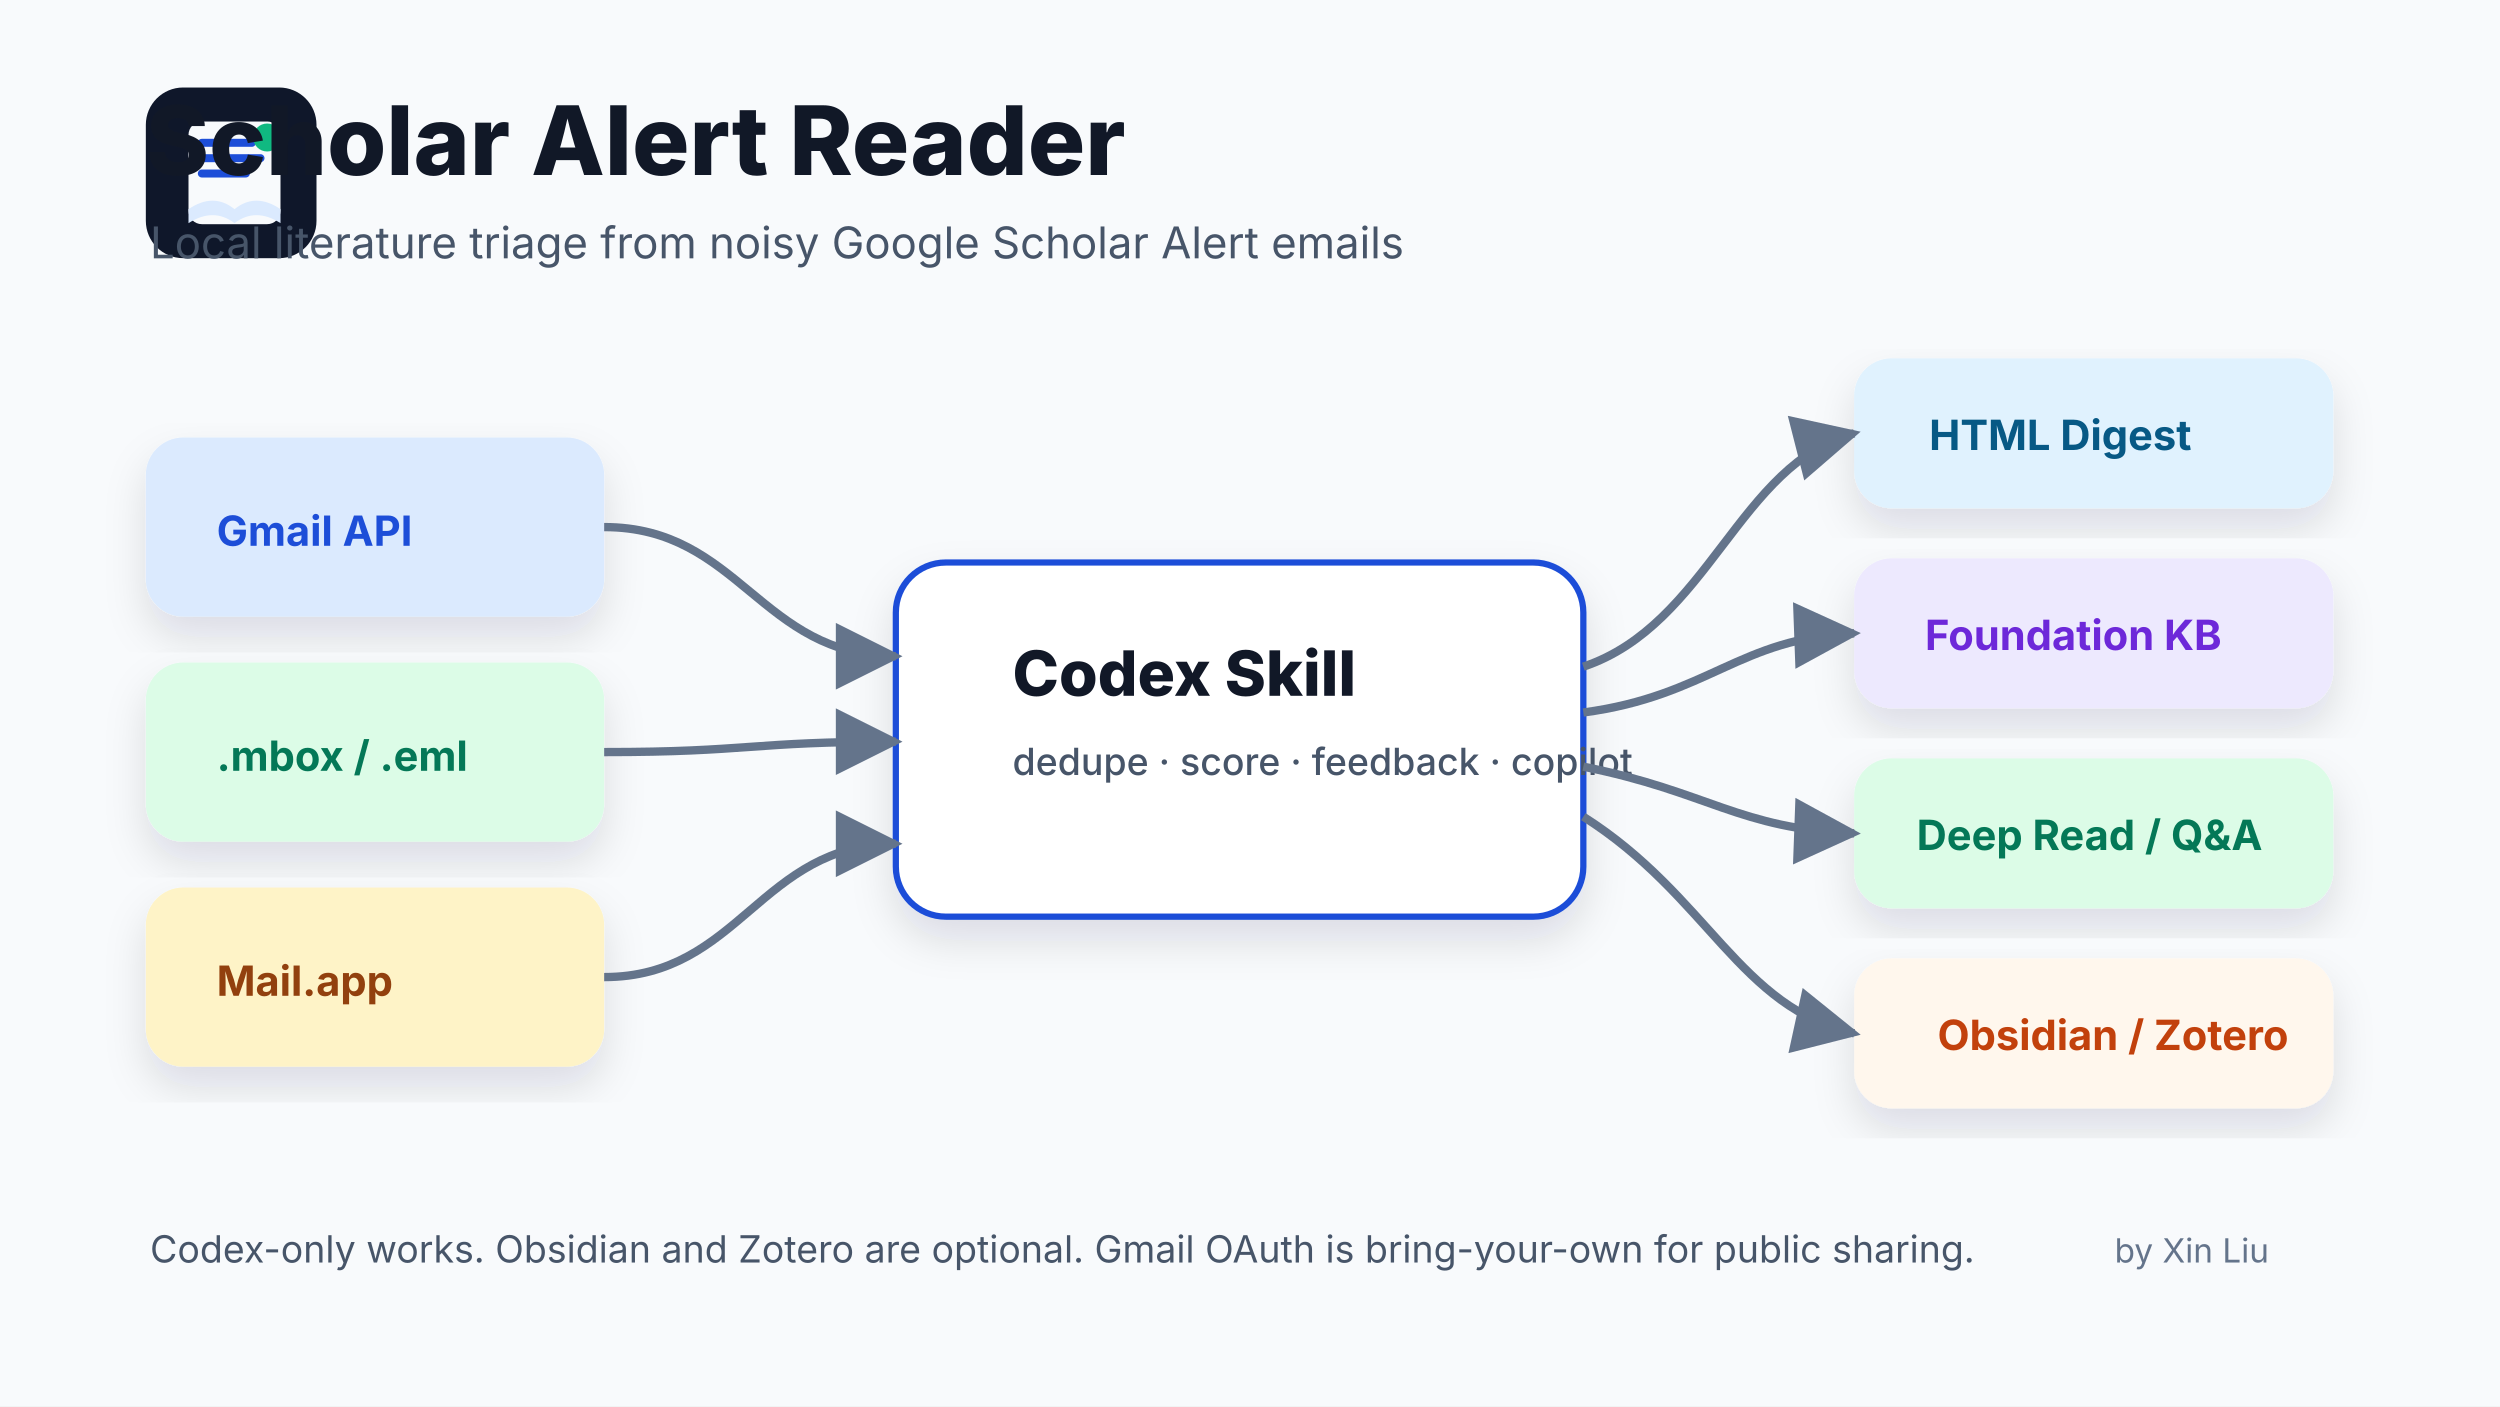
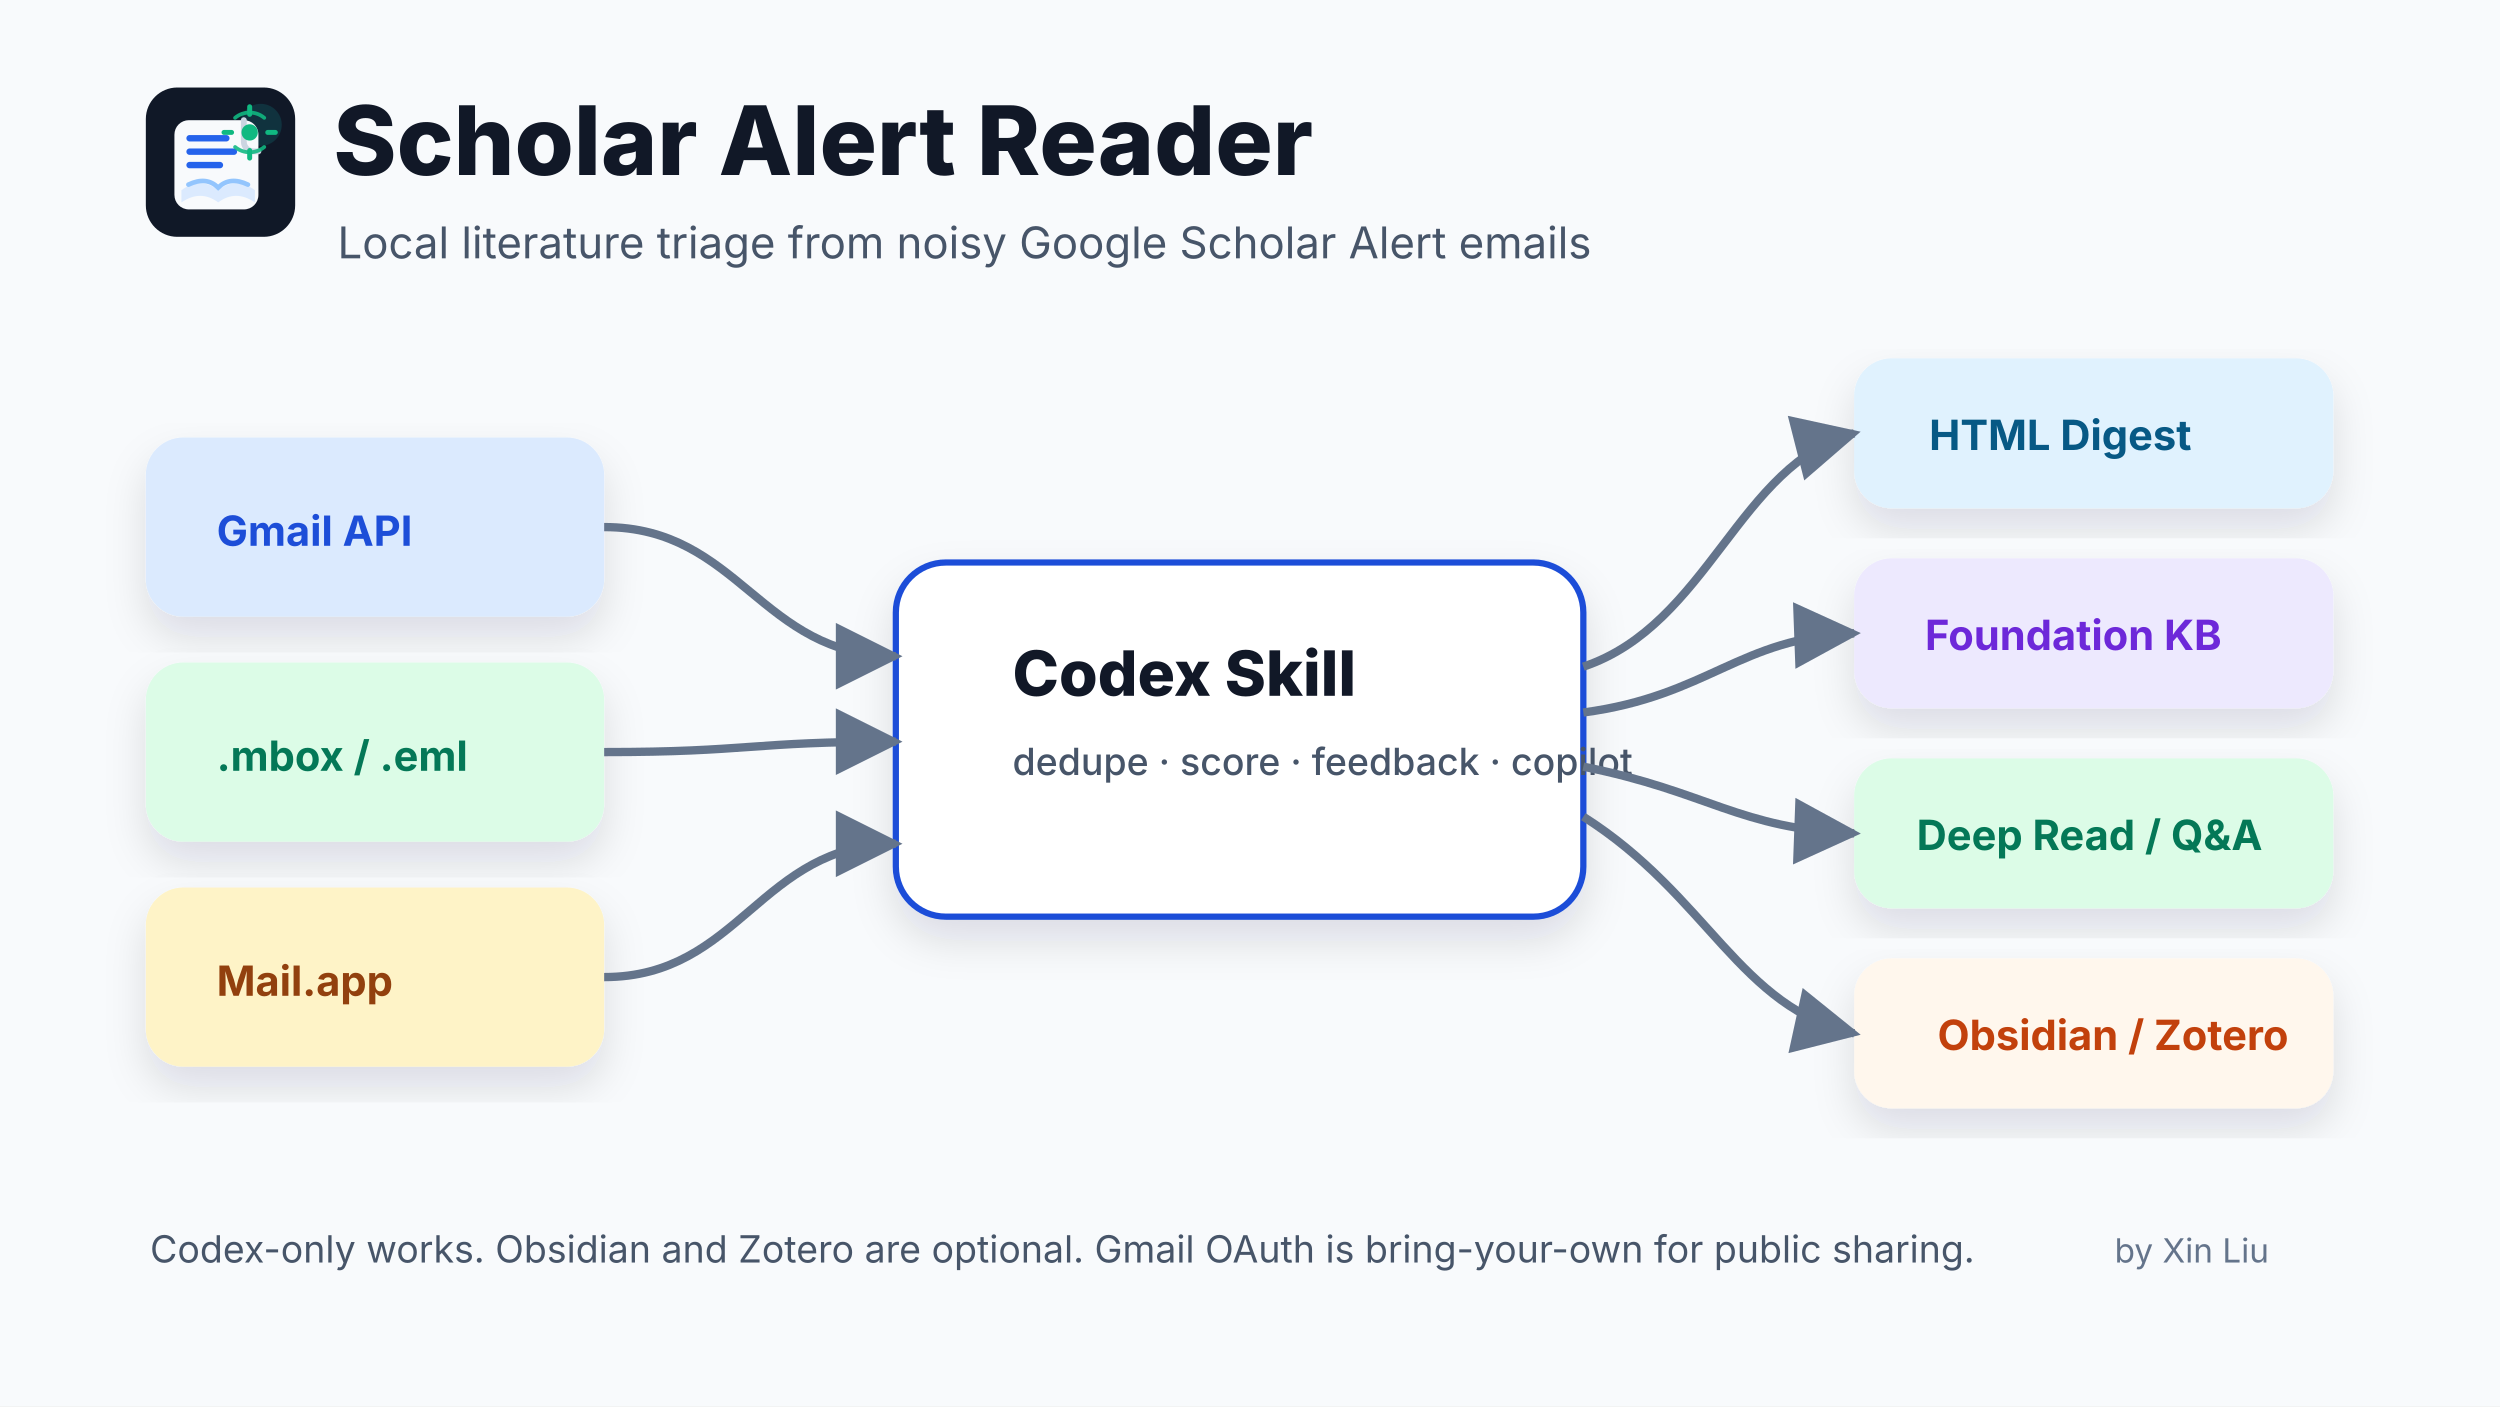
<svg xmlns="http://www.w3.org/2000/svg" width="1200" height="675" viewBox="0 0 1200 675" role="img" aria-labelledby="title desc">
  <rect width="1200" height="675" fill="#f8fafc" />
-   <g transform="translate(70 42) scale(.16)">
-     <rect width="512" height="512" rx="112" fill="#0f172a" />
-     <path d="M128 142c0-22 18-40 40-40h196c22 0 40 18 40 40v228c0 22-18 40-40 40H168c-22 0-40-18-40-40V142z" fill="#f8fafc" />
-     <path d="M168 166h150M168 212h176M168 258h132" stroke="#1d4ed8" stroke-width="24" stroke-linecap="round" />
-     <path d="M128 365c50-34 96-34 138 0 42-34 88-34 138 0v42c-50-32-96-32-138 0-42-32-88-32-138 0v-42z" fill="#dbeafe" />
-     <circle cx="364" cy="150" r="42" fill="#10b981" />
+   <g transform="translate(70 42) scale(.14)">
+     <rect width="512" height="512" rx="108" fill="#101827" />
+     <circle cx="394" cy="128" r="72" fill="#0ea5a4" opacity=".18" />
+     <path d="M148 112h188c28 0 50 22 50 50v206c0 28-22 50-50 50H148c-28 0-50-22-50-50V162c0-28 22-50 50-50z" fill="#f8fafc" />
+     <path d="M336 112v74c0 18 15 33 33 33h17" fill="none" stroke="#cbd5e1" stroke-width="20" stroke-linecap="round" />
+     <path d="M150 174h126M150 220h152M150 266h104" stroke="#2563eb" stroke-width="22" stroke-linecap="round" />
+     <path d="M122 352c44-32 86-32 126 0 40-32 82-32 126 0v42c-44-30-86-30-126 0-40-30-82-30-126 0v-42z" fill="#dbeafe" />
+     <circle cx="356" cy="154" r="28" fill="#10b981" />
+     <path d="M356 92v-26M356 242v-26M294 154h-26M444 154h-26" stroke="#10b981" stroke-width="17" stroke-linecap="round" />
+     <path d="M306 104a78 78 0 0 1 100 0M306 204a78 78 0 0 0 100 0" fill="none" stroke="#10b981" stroke-width="13" stroke-linecap="round" opacity=".88" />
+     <path d="M146 333c42-20 75-16 102 10 27-26 60-30 102-10" fill="none" stroke="#93c5fd" stroke-width="16" stroke-linecap="round" />
  </g>
-   <text x="70" y="84" fill="#111827" font-family="Inter, Arial, sans-serif" font-size="46" font-weight="800">Scholar Alert Reader</text>
-   <text x="72" y="124" fill="#475569" font-family="Inter, Arial, sans-serif" font-size="21">Local literature triage from noisy Google Scholar Alert emails</text>
+   <text x="160" y="84" fill="#111827" font-family="Inter, Arial, sans-serif" font-size="46" font-weight="800">Scholar Alert Reader</text>
+   <text x="162" y="124" fill="#475569" font-family="Inter, Arial, sans-serif" font-size="21">Local literature triage from noisy Google Scholar Alert emails</text>
  <defs>
    <marker id="arrow" viewBox="0 0 10 10" refX="9" refY="5" markerWidth="8" markerHeight="8" orient="auto-start-reverse">
      <path d="M 0 0 L 10 5 L 0 10 z" fill="#64748b" />
    </marker>
    <filter id="shadow" x="-20%" y="-20%" width="140%" height="140%">
      <feDropShadow dx="0" dy="10" stdDeviation="10" flood-color="#0f172a" flood-opacity=".12" />
    </filter>
  </defs>
  <g font-family="Inter, Arial, sans-serif" font-size="20" font-weight="700">
    <rect x="70" y="210" width="220" height="86" rx="18" fill="#dbeafe" filter="url(#shadow)" />
    <text x="104" y="262" fill="#1d4ed8">Gmail API</text>
    <rect x="70" y="318" width="220" height="86" rx="18" fill="#dcfce7" filter="url(#shadow)" />
    <text x="104" y="370" fill="#047857">.mbox / .eml</text>
    <rect x="70" y="426" width="220" height="86" rx="18" fill="#fef3c7" filter="url(#shadow)" />
    <text x="104" y="478" fill="#92400e">Mail.app</text>
    <rect x="430" y="270" width="330" height="170" rx="24" fill="#ffffff" stroke="#1d4ed8" stroke-width="3" filter="url(#shadow)" />
    <text x="486" y="334" fill="#111827" font-size="30" font-weight="800">Codex Skill</text>
    <text x="486" y="372" fill="#475569" font-size="18" font-weight="500">dedupe · score · feedback · copilot</text>
    <rect x="890" y="172" width="230" height="72" rx="18" fill="#e0f2fe" filter="url(#shadow)" />
    <text x="926" y="216" fill="#075985">HTML Digest</text>
    <rect x="890" y="268" width="230" height="72" rx="18" fill="#ede9fe" filter="url(#shadow)" />
    <text x="924" y="312" fill="#6d28d9">Foundation KB</text>
    <rect x="890" y="364" width="230" height="72" rx="18" fill="#dcfce7" filter="url(#shadow)" />
    <text x="920" y="408" fill="#047857">Deep Read / Q&amp;A</text>
    <rect x="890" y="460" width="230" height="72" rx="18" fill="#fff7ed" filter="url(#shadow)" />
    <text x="930" y="504" fill="#c2410c">Obsidian / Zotero</text>
  </g>
  <g stroke="#64748b" stroke-width="4" fill="none" marker-end="url(#arrow)">
    <path d="M 290 253 C 355 253 365 315 430 315" />
    <path d="M 290 361 C 360 361 360 356 430 356" />
    <path d="M 290 469 C 355 469 365 405 430 405" />
    <path d="M 760 320 C 820 300 835 222 890 208" />
    <path d="M 760 342 C 820 334 835 306 890 304" />
    <path d="M 760 368 C 820 380 835 398 890 400" />
    <path d="M 760 392 C 820 430 835 484 890 496" />
  </g>
  <text x="72" y="606" fill="#475569" font-family="Inter, Arial, sans-serif" font-size="18">Codex-only works. Obsidian and Zotero are optional. Gmail OAuth is bring-your-own for public sharing.</text>
  <text x="1015" y="606" fill="#64748b" font-family="Inter, Arial, sans-serif" font-size="16">by Xin Liu</text>
</svg>
